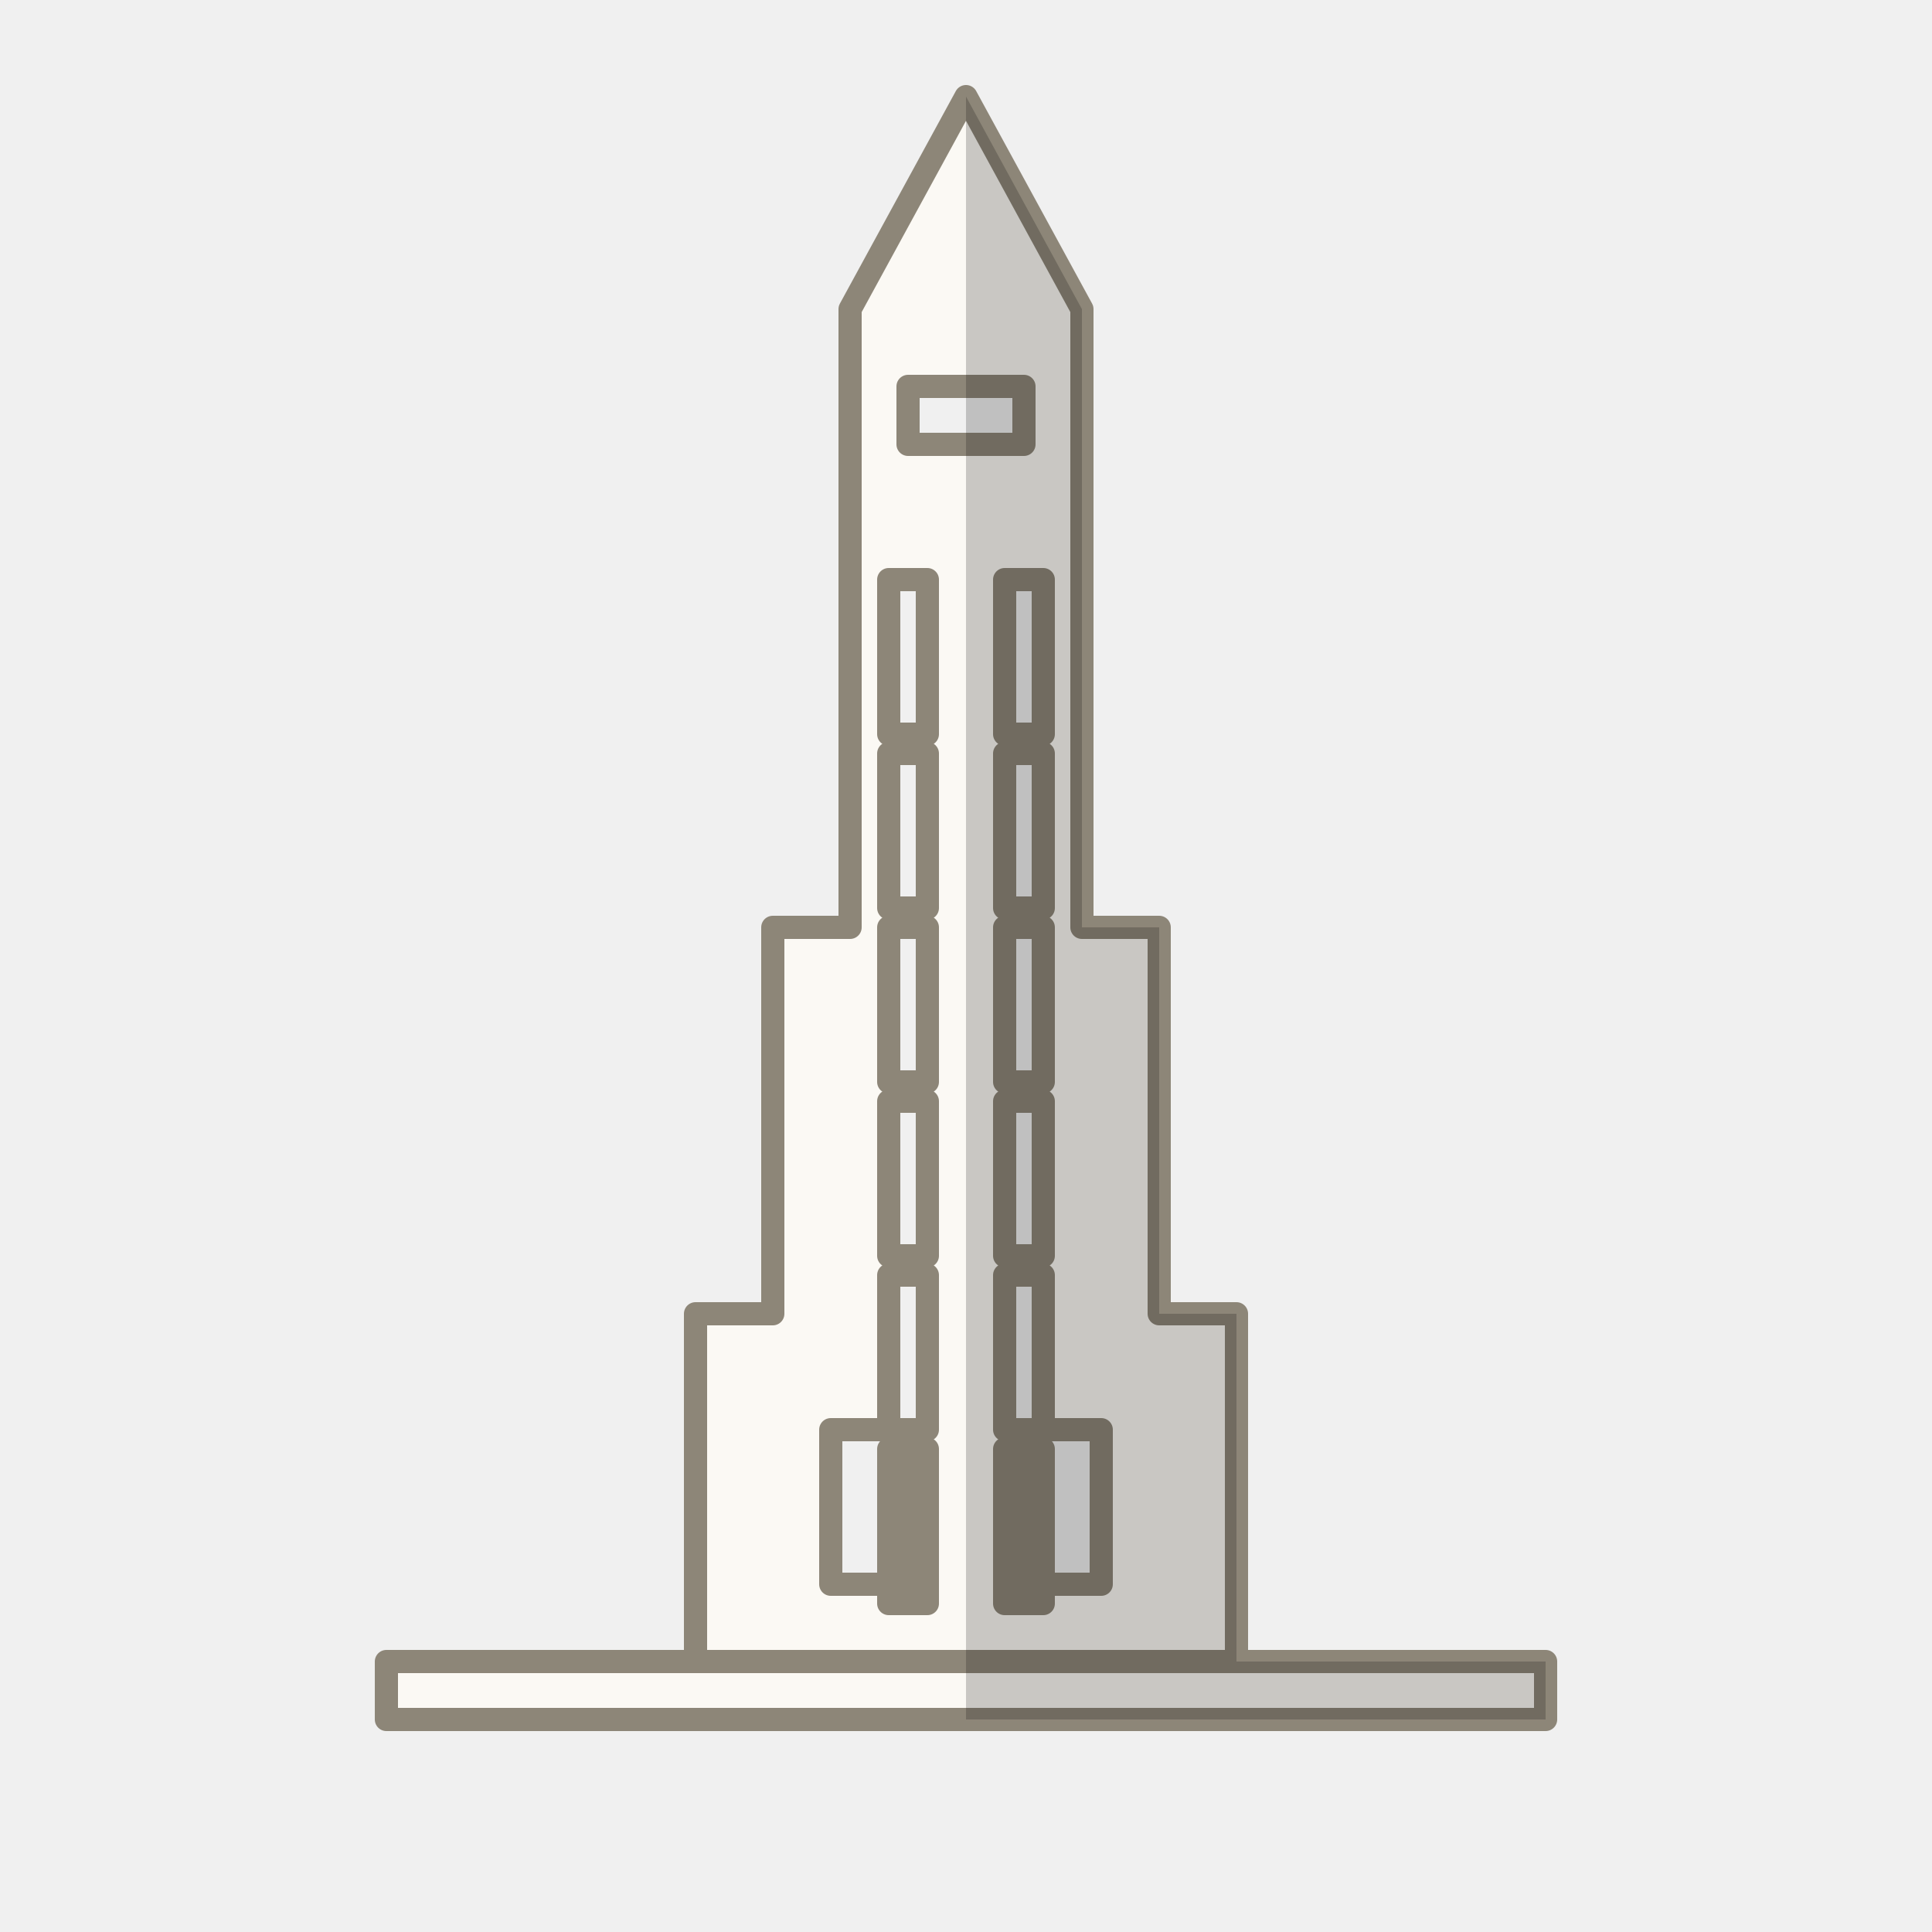
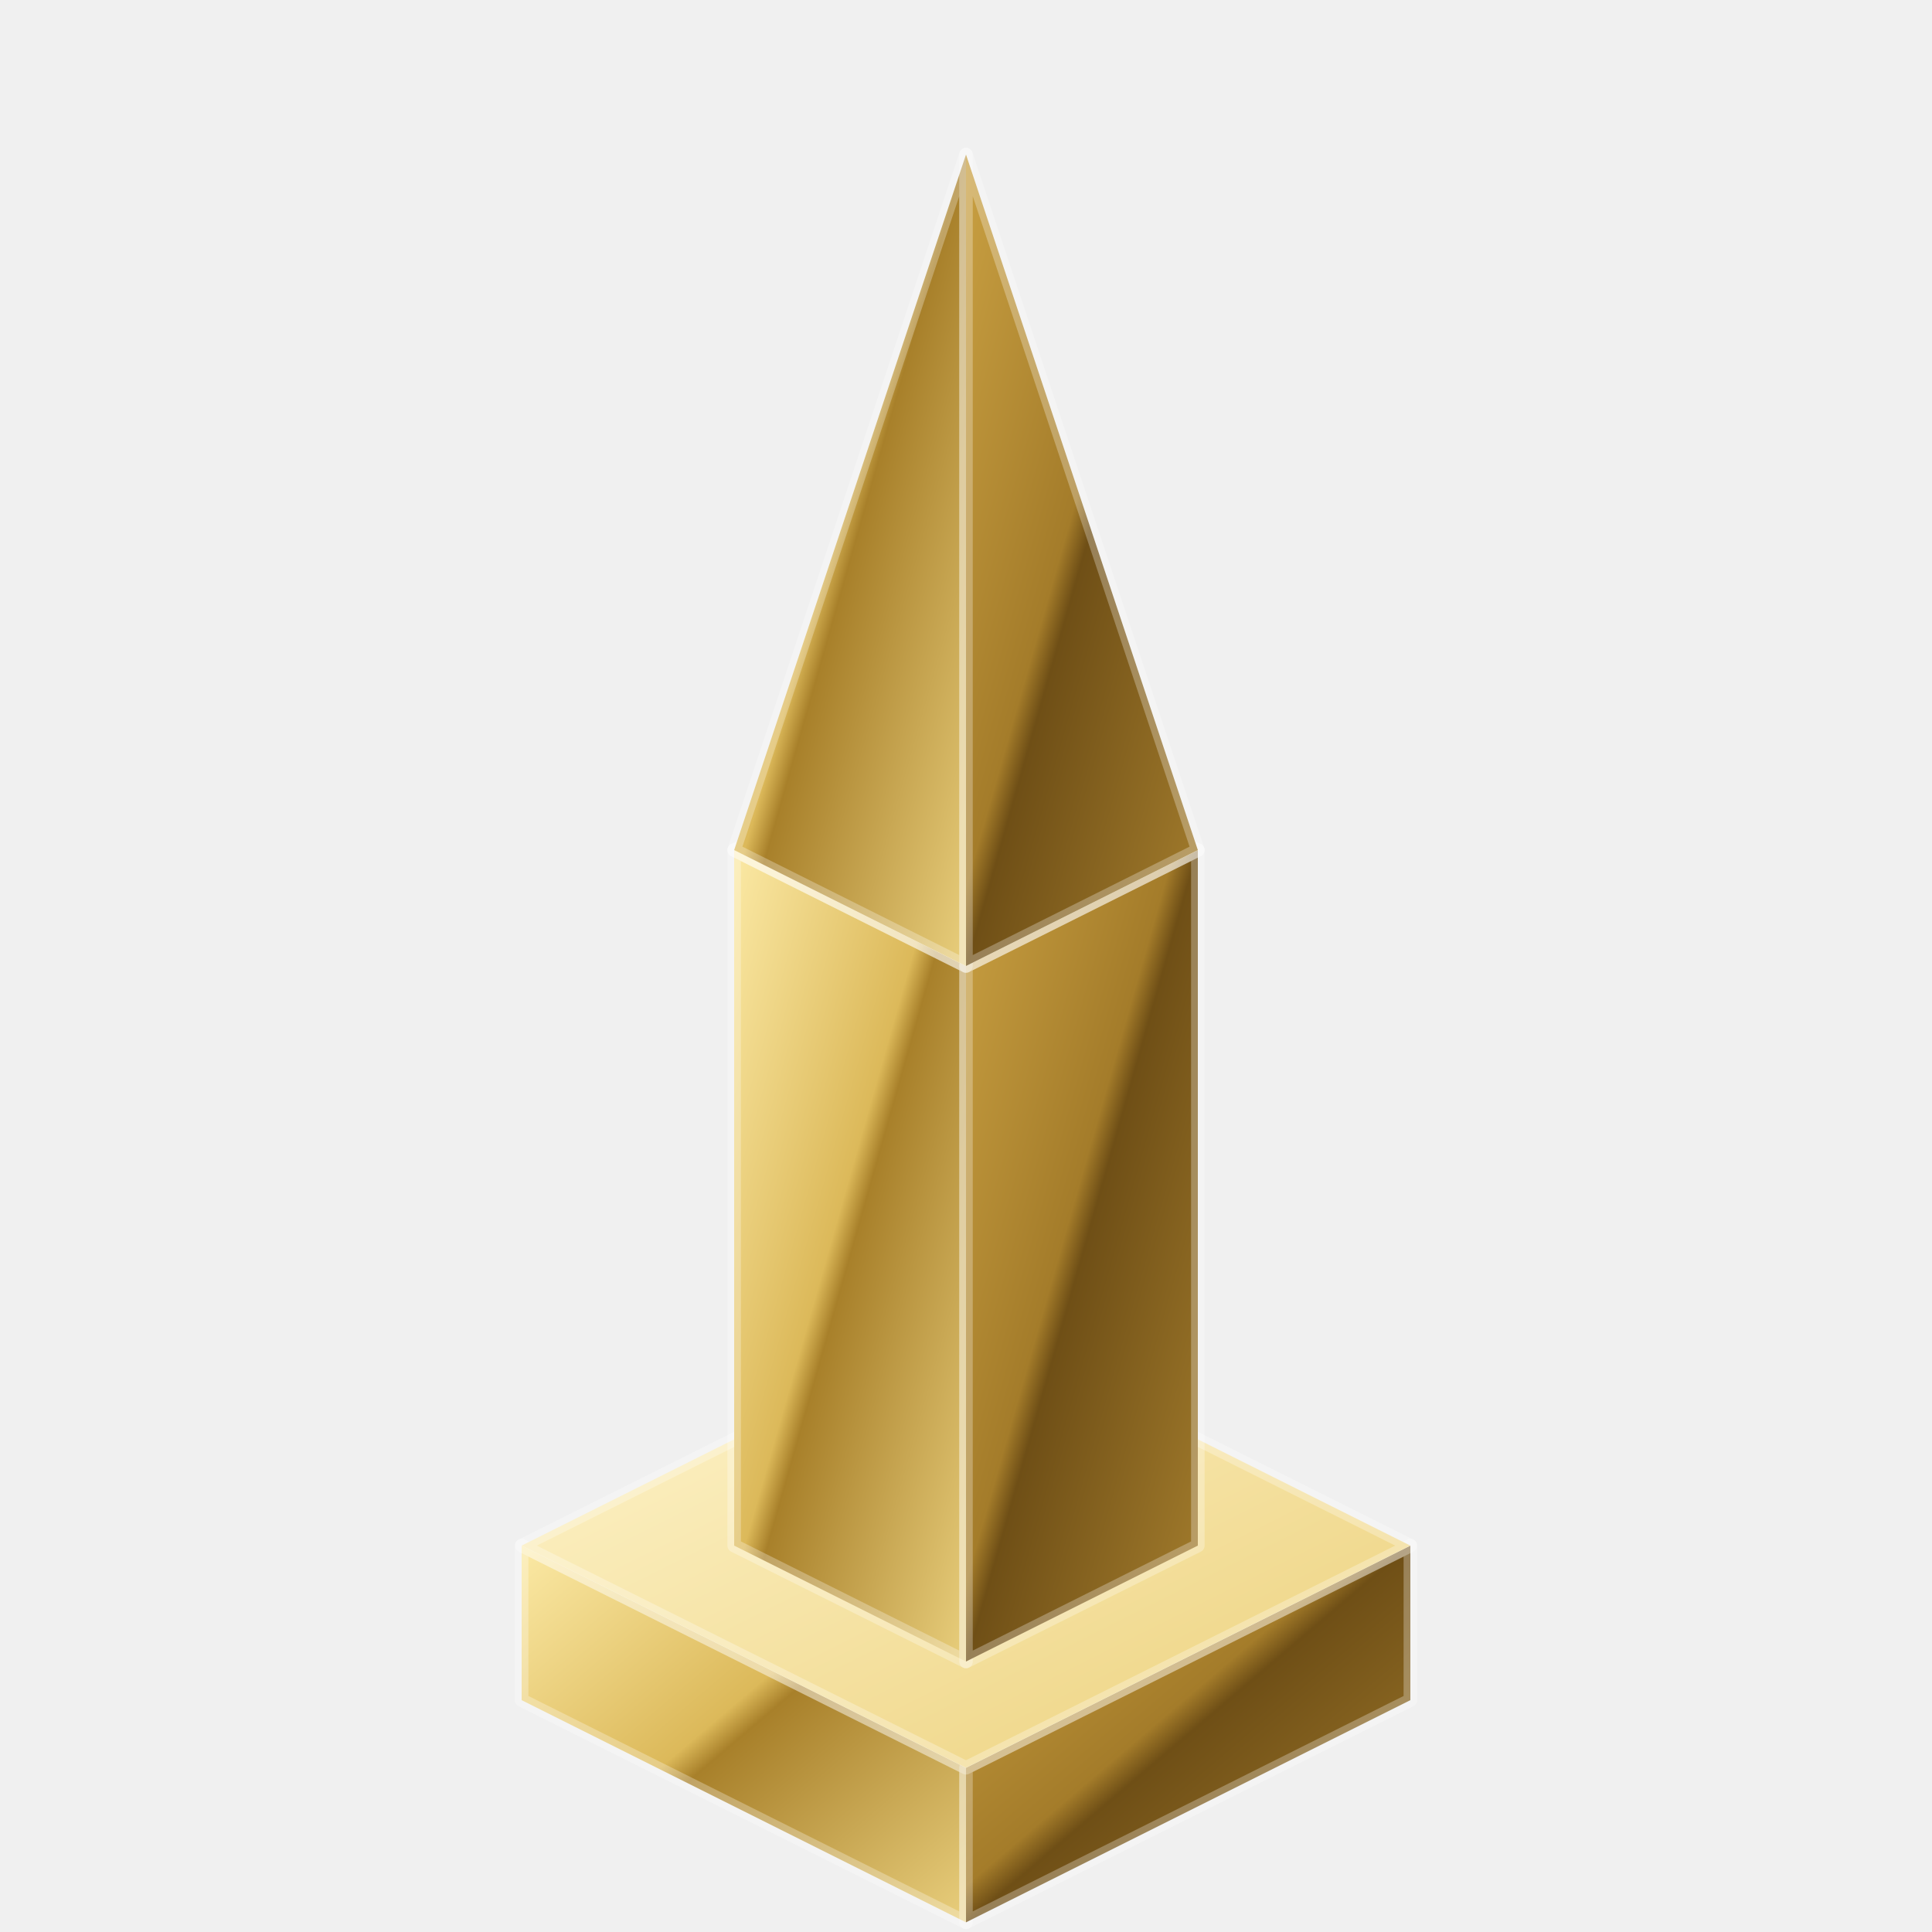
- <svg xmlns="http://www.w3.org/2000/svg" viewBox="0 0 100 100" fill-rule="evenodd">
-   <clipPath id="c">
-     <path d="M36 88V68H40V48H44V16L50 5L56 16V48H60V68H64V88zM47 20h6v3h-6zM46 30h2v8h-2zM46 39h2v8h-2zM46 48h2v8h-2zM46 57h2v8h-2zM46 66h2v8h-2zM46 75h2v8h-2zM52 30h2v8h-2zM52 39h2v8h-2zM52 48h2v8h-2zM52 57h2v8h-2zM52 66h2v8h-2zM52 75h2v8h-2zM43 74h4v8h-4zM53 74h4v8h-4z" />
-     <path d="M20 86h60v3H20z" />
-   </clipPath>
-   <g fill="#fbf9f4" stroke="#8d8678" stroke-width="1.2" stroke-linejoin="round">
-     <path d="M36 88V68H40V48H44V16L50 5L56 16V48H60V68H64V88zM47 20h6v3h-6zM46 30h2v8h-2zM46 39h2v8h-2zM46 48h2v8h-2zM46 57h2v8h-2zM46 66h2v8h-2zM46 75h2v8h-2zM52 30h2v8h-2zM52 39h2v8h-2zM52 48h2v8h-2zM52 57h2v8h-2zM52 66h2v8h-2zM52 75h2v8h-2zM43 74h4v8h-4zM53 74h4v8h-4z" />
-     <path d="M20 86h60v3H20z" />
+ <svg xmlns="http://www.w3.org/2000/svg" viewBox="0 0 100 100">
+   <defs>
+     <linearGradient id="gt" x1="0" y1="0" x2="1" y2="1">
+       <stop offset="0" stop-color="#fff6d0" />
+       <stop offset="1" stop-color="#ecd07a" />
+     </linearGradient>
+     <linearGradient id="gl" x1="0" y1="0" x2="1" y2="1">
+       <stop offset="0" stop-color="#fbe9a5" />
+       <stop offset="0.45" stop-color="#dcb95a" />
+       <stop offset="0.5" stop-color="#a8802a" />
+       <stop offset="1" stop-color="#e9cf7d" />
+     </linearGradient>
+     <linearGradient id="gr" x1="0" y1="0" x2="1" y2="1">
+       <stop offset="0" stop-color="#c9a042" />
+       <stop offset="0.45" stop-color="#a47c2a" />
+       <stop offset="0.5" stop-color="#6f4f16" />
+       <stop offset="1" stop-color="#a67f2e" />
+     </linearGradient>
+     <radialGradient id="go" cx=".35" cy=".3" r=".8">
+       <stop offset="0" stop-color="#fffbe6" />
+       <stop offset="0.4" stop-color="#e0bd5c" />
+       <stop offset="1" stop-color="#7a5718" />
+     </radialGradient>
+   </defs>
+   <g stroke="#fff" stroke-opacity=".28" stroke-width=".7" stroke-linejoin="round">
+     <polygon points="27.00,80.00 50.00,91.50 50.00,99.50 27.00,88.00" fill="url(#gl)" />
+     <polygon points="50.00,91.50 73.00,80.00 73.00,88.00 50.00,99.50" fill="url(#gr)" />
+     <polygon points="27.00,80.00 50.00,68.50 73.00,80.00 50.00,91.50" fill="url(#gt)" />
+     <polygon points="38.00,44.00 50.00,50.00 50.00,86.00 38.00,80.00" fill="url(#gl)" />
+     <polygon points="50.00,50.00 62.00,44.00 62.00,80.00 50.00,86.00" fill="url(#gr)" />
+     <polygon points="38.00,44.00 50.00,38.00 62.00,44.00 50.00,50.00" fill="url(#gt)" />
+     <polygon points="38.00,44.00 50.00,50.00 50.00,8.00" fill="url(#gl)" />
+     <polygon points="50.00,50.00 62.00,44.00 50.00,8.00" fill="url(#gr)" />
  </g>
-   <rect x="50" y="0" width="50" height="100" fill="#000" fill-opacity=".2" clip-path="url(#c)" />
</svg>
